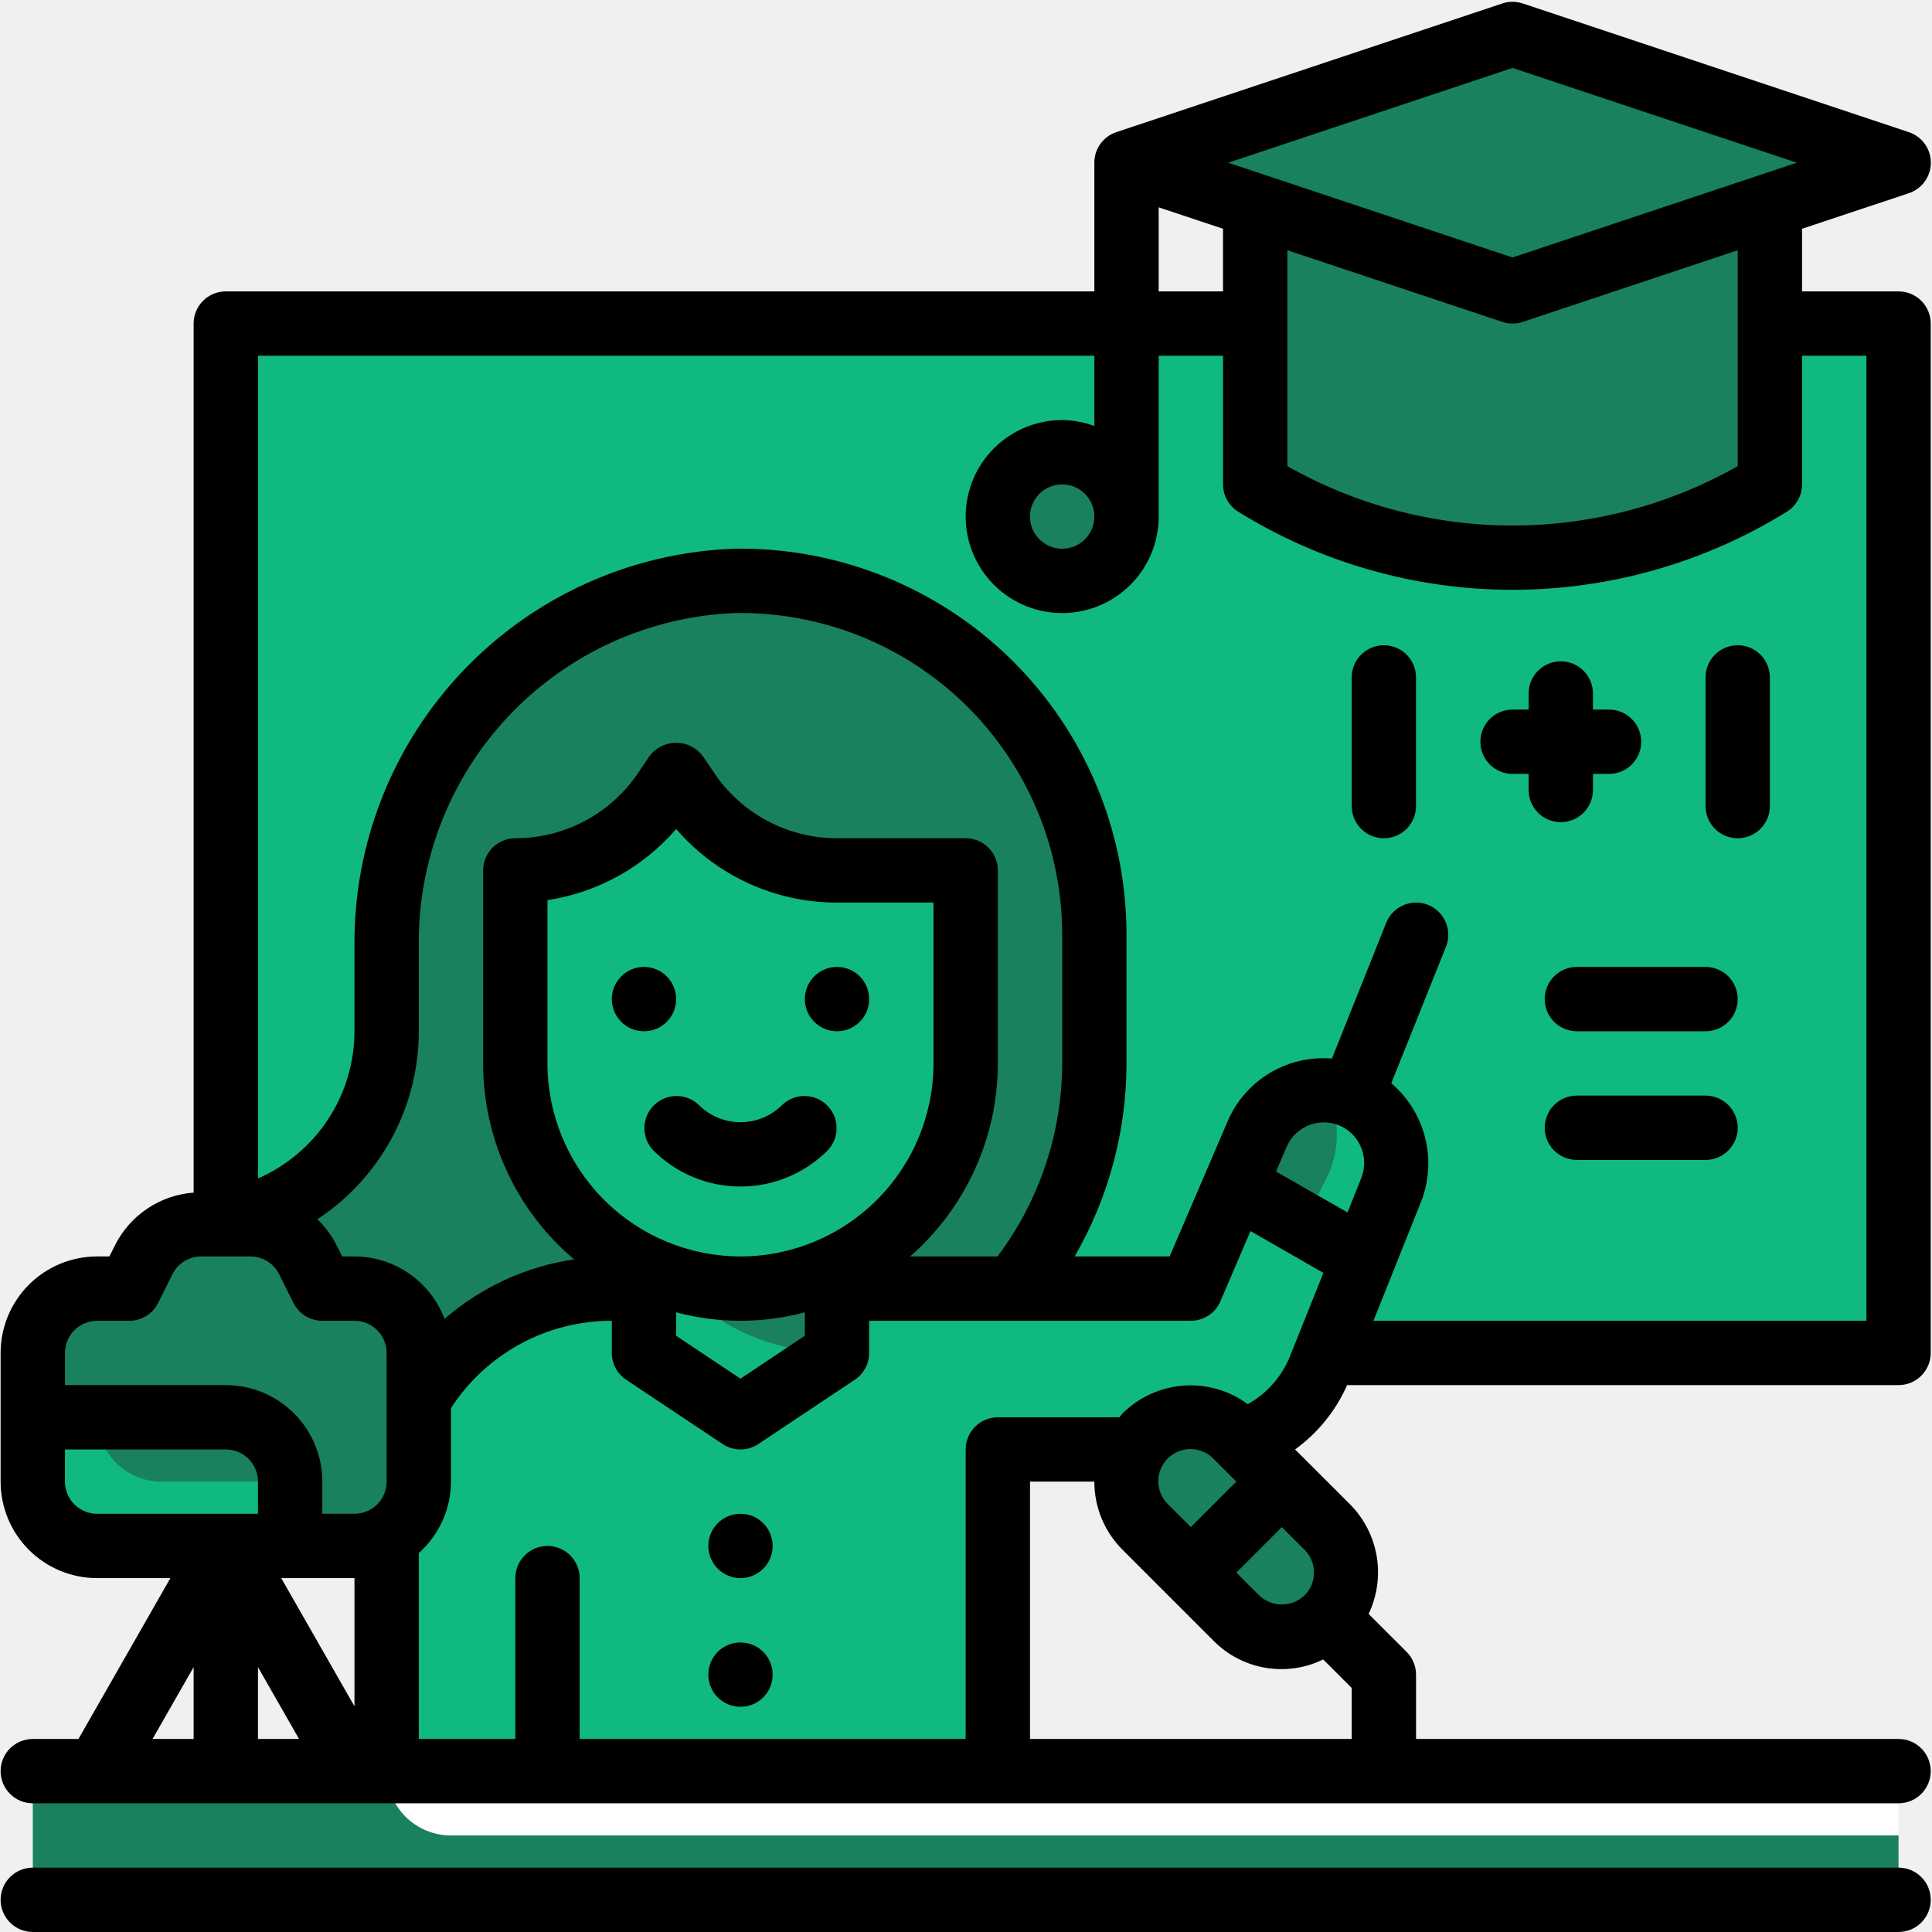
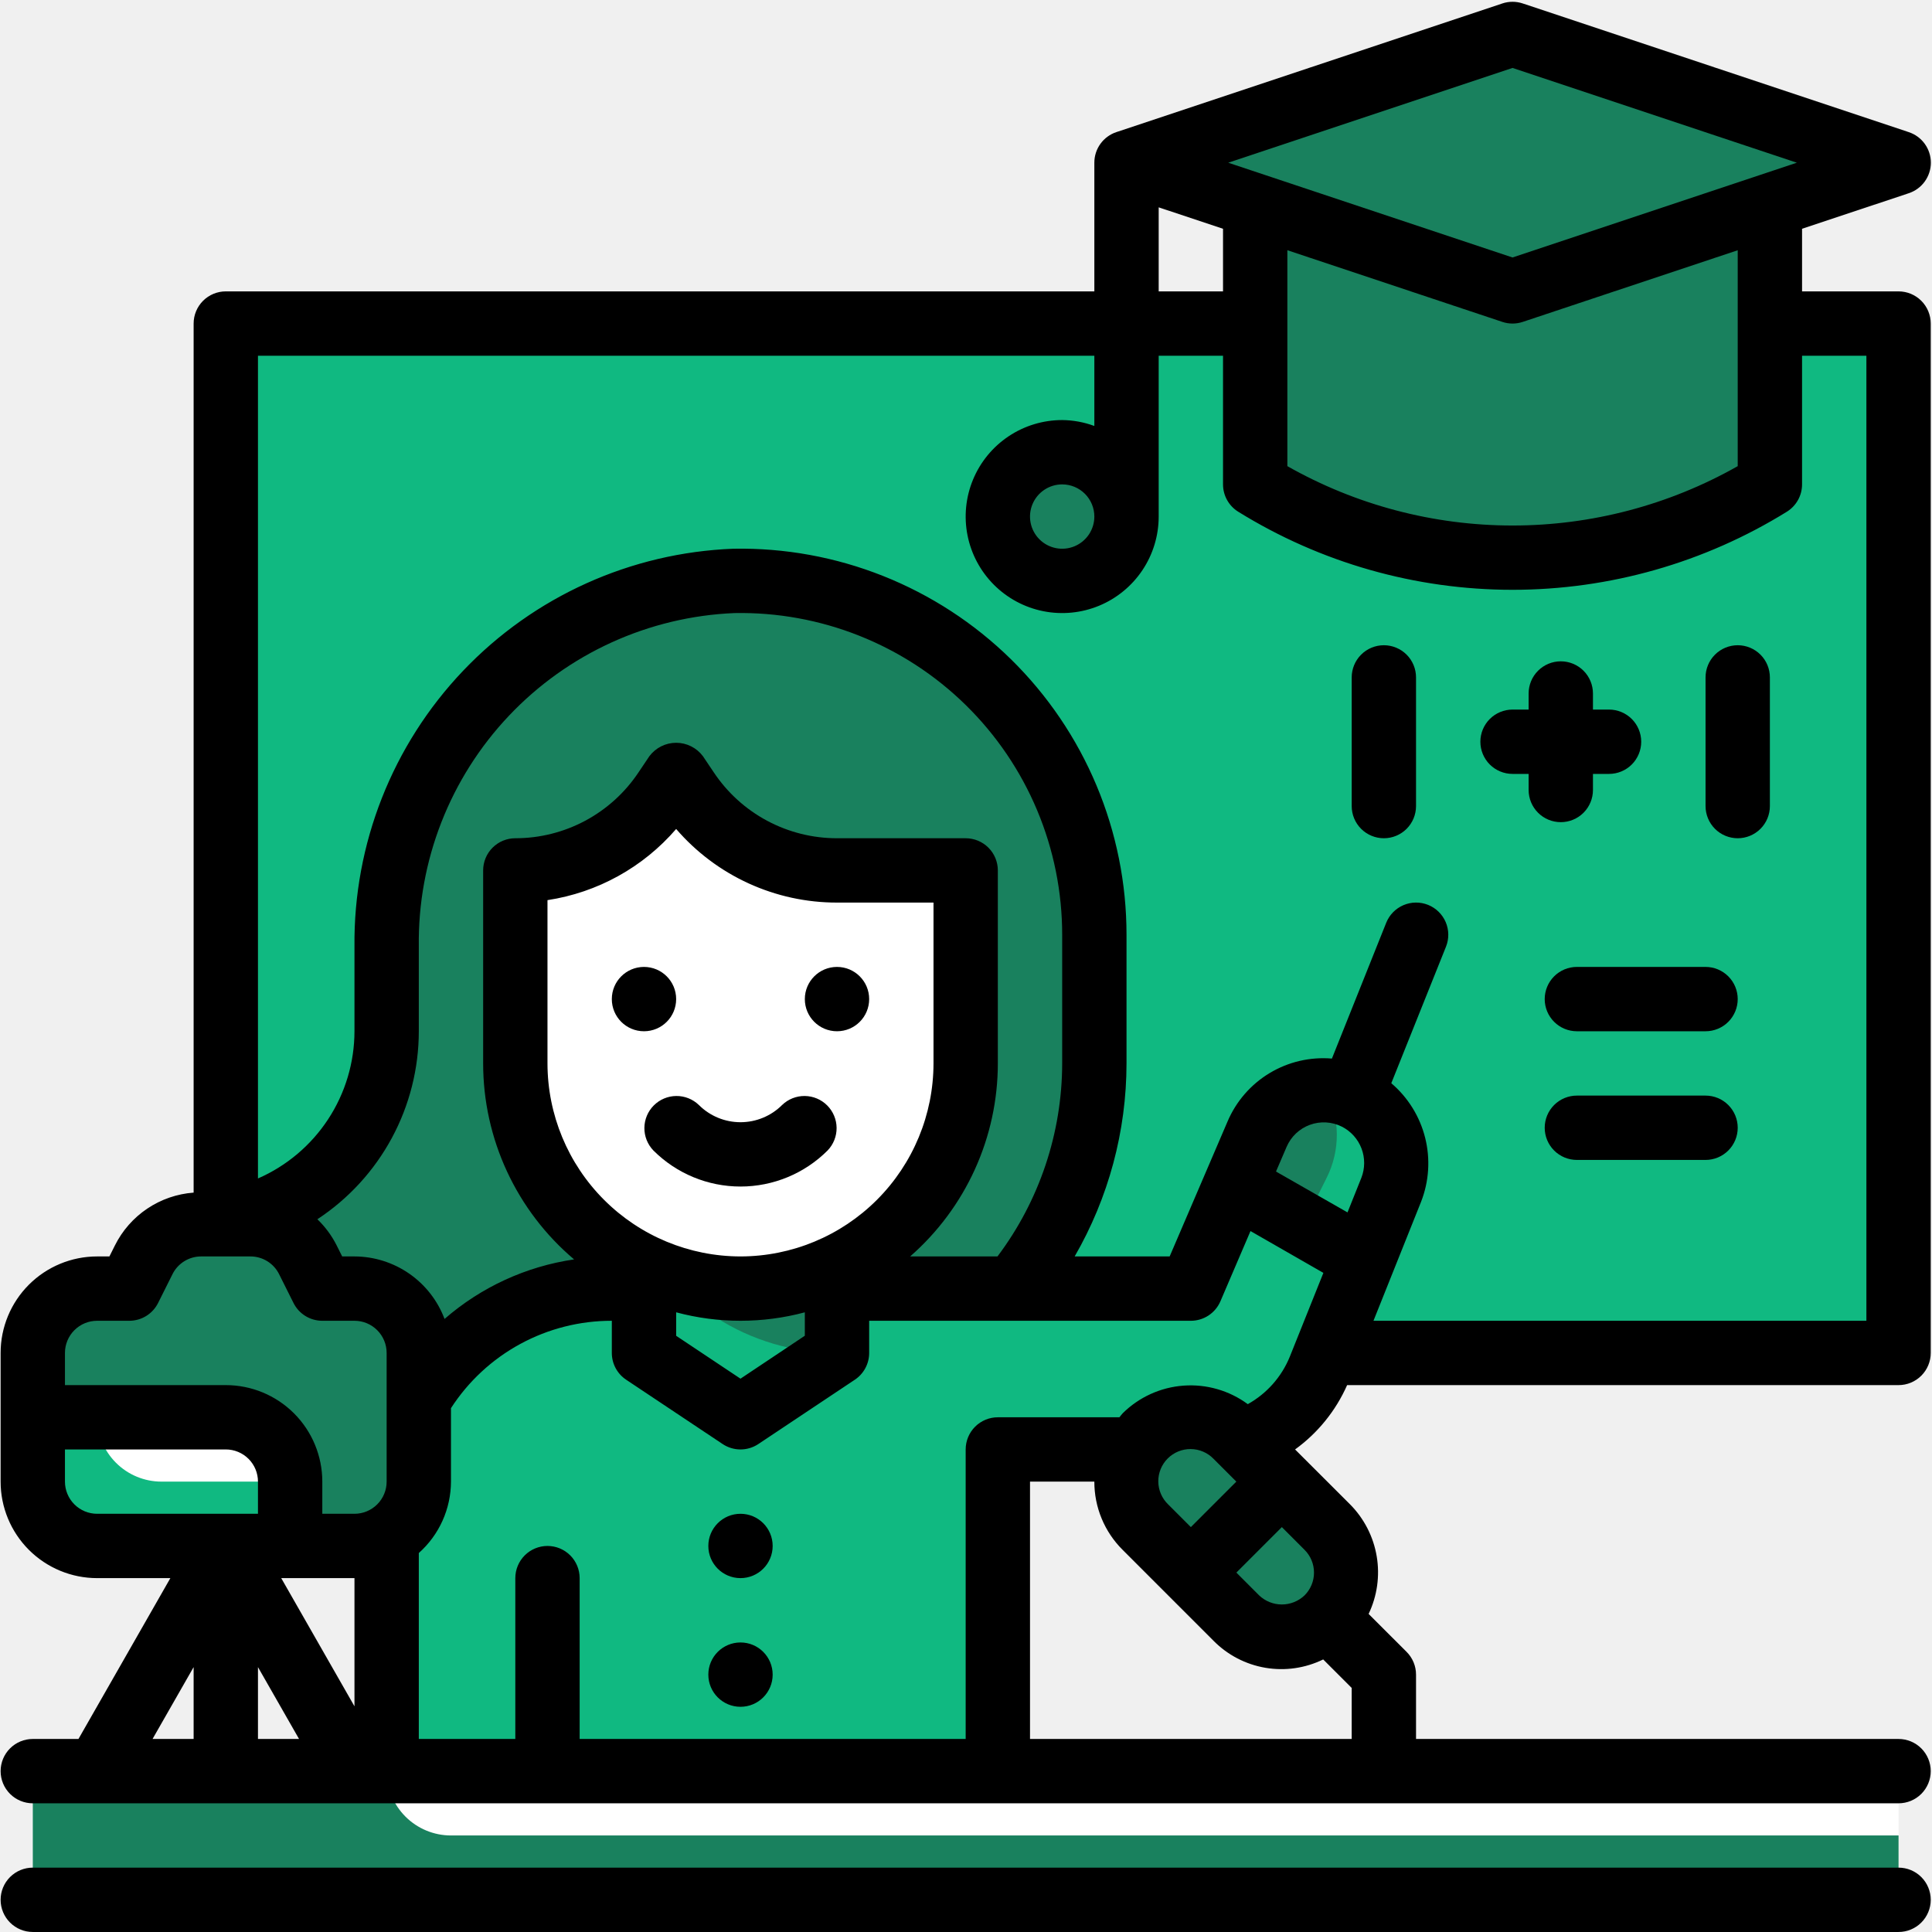
<svg xmlns="http://www.w3.org/2000/svg" width="725" height="725" viewBox="0 0 725 725" fill="none">
  <path d="M712.452 121.415H84.733V507.704H712.452V121.415Z" fill="#10B981" />
  <path d="M275.39 217.987C240.082 219.384 206.712 234.5 182.377 260.122C158.044 285.742 144.666 319.847 145.09 355.18V386.989C145.09 406.198 137.459 424.62 123.875 438.203C110.292 451.786 91.87 459.418 72.661 459.418C72.661 478.627 80.291 497.049 93.875 510.632C107.458 524.215 125.88 531.847 145.09 531.847H277.876C313.094 531.847 346.869 517.857 371.771 492.955C396.673 468.052 410.663 434.278 410.663 399.06V350.774C410.667 333.124 407.152 315.652 400.323 299.377C393.495 283.102 383.491 268.352 370.896 255.99C358.301 243.626 343.368 233.898 326.969 227.372C310.571 220.847 293.036 217.657 275.39 217.987Z" fill="#19815E" />
  <path d="M471.709 425.617L446.878 483.561H229.591C207.18 483.561 185.687 492.463 169.841 508.311C153.993 524.157 145.09 545.651 145.09 568.061V664.634H374.449V543.918H450.403C460.053 543.92 469.482 541.028 477.474 535.619C485.465 530.21 491.652 522.53 495.237 513.571L522.06 446.489C524.602 440.143 524.665 433.072 522.236 426.681C519.808 420.29 515.065 415.045 508.95 411.989C505.629 410.328 502.003 409.363 498.296 409.153C494.589 408.944 490.877 409.493 487.39 410.771C483.903 412.047 480.714 414.022 478.017 416.575C475.32 419.128 473.174 422.205 471.709 425.617Z" fill="#10B981" />
  <path d="M314.091 507.704L277.877 531.847L241.662 507.704V435.275H314.091V507.704Z" fill="#19815E" />
  <path d="M522.059 446.489C524.666 439.844 524.561 432.44 521.767 425.872C518.974 419.303 513.716 414.091 507.121 411.358C500.527 408.625 493.124 408.587 486.503 411.253C479.88 413.92 474.569 419.077 471.709 425.617L463.5 444.763L511.726 472.322L522.059 446.489Z" fill="#19815E" />
  <path d="M664.165 181.773C635.203 199.864 601.741 209.458 567.593 209.458C533.445 209.458 499.983 199.864 471.021 181.773V61.057H664.165V181.773Z" fill="#19815E" />
  <path d="M567.594 109.344L422.735 61.057L567.594 12.771L712.452 61.057L567.594 109.344Z" fill="#19815E" />
  <path d="M398.592 217.987C411.926 217.987 422.735 207.178 422.735 193.844C422.735 180.51 411.926 169.701 398.592 169.701C385.258 169.701 374.449 180.51 374.449 193.844C374.449 207.178 385.258 217.987 398.592 217.987Z" fill="#19815E" />
  <path d="M314.091 470.149V435.275H241.662V507.704L277.877 531.847L314.091 507.704C297.909 507.707 282.07 503.042 268.473 494.268C285.825 491.187 301.776 482.754 314.091 470.149Z" fill="#10B981" />
-   <path d="M277.877 483.561C255.466 483.561 233.972 474.658 218.126 458.81C202.279 442.964 193.376 421.471 193.376 399.06V326.631C204.519 326.624 215.49 323.865 225.311 318.601C235.133 313.337 243.503 305.728 249.678 296.452L253.734 290.416L257.79 296.452C263.964 305.728 272.335 313.337 282.156 318.601C291.977 323.865 302.948 326.624 314.091 326.631H362.377V399.06C362.377 421.471 353.474 442.964 337.627 458.81C321.781 474.658 300.287 483.561 277.877 483.561Z" fill="#10B981" />
-   <path d="M314.091 326.631C302.948 326.624 291.977 323.865 282.156 318.601C272.335 313.337 263.964 305.728 257.79 296.452L253.734 290.416L249.678 296.452C243.503 305.728 235.133 313.337 225.311 318.601C215.49 323.865 204.519 326.624 193.376 326.631V399.06C193.417 419.065 200.555 438.406 213.519 453.643C226.482 468.879 244.43 479.022 264.171 482.267C283.91 485.511 304.161 481.649 321.32 471.364C338.478 461.079 351.432 445.039 357.875 426.1C345.702 436.891 330.67 443.935 314.589 446.38C298.506 448.826 282.059 446.572 267.23 439.888C252.398 433.204 239.816 422.376 230.997 408.708C222.177 395.039 217.497 379.113 217.519 362.845V346.295C230.649 341.28 241.89 332.297 249.678 320.595L253.734 314.559L257.79 320.595C263.964 329.871 272.335 337.48 282.156 342.744C291.977 348.008 302.948 350.767 314.091 350.774H362.377V326.631H314.091Z" fill="#10B981" />
+   <path d="M277.877 483.561C255.466 483.561 233.972 474.658 218.126 458.81C202.279 442.964 193.376 421.471 193.376 399.06V326.631C204.519 326.624 215.49 323.865 225.311 318.601C235.133 313.337 243.503 305.728 249.678 296.452L253.734 290.416L257.79 296.452C263.964 305.728 272.335 313.337 282.156 318.601C291.977 323.865 302.948 326.624 314.091 326.631H362.377V399.06C362.377 421.471 353.474 442.964 337.627 458.81C321.781 474.658 300.287 483.561 277.877 483.561Z" fill="white" />
+   <path d="M314.091 326.631C302.948 326.624 291.977 323.865 282.156 318.601C272.335 313.337 263.964 305.728 257.79 296.452L253.734 290.416L249.678 296.452C243.503 305.728 235.133 313.337 225.311 318.601C215.49 323.865 204.519 326.624 193.376 326.631V399.06C193.417 419.065 200.555 438.406 213.519 453.643C226.482 468.879 244.43 479.022 264.171 482.267C283.91 485.511 304.161 481.649 321.32 471.364C338.478 461.079 351.432 445.039 357.875 426.1C345.702 436.891 330.67 443.935 314.589 446.38C298.506 448.826 282.059 446.572 267.23 439.888C252.398 433.204 239.816 422.376 230.997 408.708C222.177 395.039 217.497 379.113 217.519 362.845V346.295C230.649 341.28 241.89 332.297 249.678 320.595L253.734 314.559L257.79 320.595C263.964 329.871 272.335 337.48 282.156 342.744C291.977 348.008 302.948 350.767 314.091 350.774H362.377V326.631H314.091Z" fill="white" />
  <path d="M508.95 411.989C505.397 410.219 501.498 409.254 497.53 409.164C500.19 414.218 501.604 419.834 501.656 425.544C501.709 431.255 500.398 436.896 497.832 441.998L489.128 459.418L511.726 472.334L522.06 446.489C524.602 440.142 524.665 433.071 522.236 426.681C519.808 420.29 515.065 415.045 508.95 411.989Z" fill="#10B981" />
  <path d="M712.451 664.633H12.303V712.919H712.451V664.633Z" fill="white" />
  <path d="M169.233 688.776C162.83 688.776 156.689 686.233 152.161 681.705C147.633 677.177 145.09 671.036 145.09 664.633H12.303V712.919H712.451V688.776H169.233Z" fill="#19815E" />
  <path d="M133.018 483.561H120.947L115.551 472.769C113.546 468.757 110.464 465.383 106.649 463.025C102.835 460.667 98.439 459.418 93.955 459.418H75.51C71.025 459.418 66.629 460.667 62.815 463.025C59.001 465.383 55.918 468.757 53.914 472.769L48.518 483.561H36.446C30.043 483.561 23.902 486.104 19.375 490.632C14.847 495.16 12.303 501.301 12.303 507.704V555.99C12.303 562.392 14.847 568.533 19.375 573.061C23.902 577.589 30.043 580.133 36.446 580.133H133.018C139.421 580.133 145.562 577.589 150.09 573.061C154.618 568.533 157.161 562.392 157.161 555.99V507.704C157.161 501.301 154.618 495.16 150.09 490.632C145.562 486.104 139.421 483.561 133.018 483.561Z" fill="#19815E" />
-   <path d="M12.303 531.847H84.732C91.135 531.847 97.276 534.39 101.804 538.918C106.332 543.446 108.875 549.587 108.875 555.99V580.133H36.446C30.043 580.133 23.902 577.589 19.375 573.061C14.847 568.533 12.303 562.393 12.303 555.99V531.847Z" fill="#19815E" />
+   <path d="M12.303 531.847H84.732C91.135 531.847 97.276 534.39 101.804 538.918C106.332 543.446 108.875 549.587 108.875 555.99V580.133H36.446C30.043 580.133 23.902 577.589 19.375 573.061C14.847 568.533 12.303 562.393 12.303 555.99V531.847Z" fill="white" />
  <path d="M36.446 531.847H12.303V555.99C12.303 562.393 14.847 568.533 19.375 573.061C23.902 577.589 30.043 580.133 36.446 580.133H108.875V555.99H60.589C54.186 555.99 48.045 553.446 43.518 548.918C38.99 544.39 36.446 538.25 36.446 531.847Z" fill="#10B981" />
  <path d="M463.947 538.915C454.518 529.487 439.232 529.487 429.803 538.915C420.375 548.344 420.375 563.63 429.803 573.059L463.947 607.202C473.375 616.63 488.661 616.63 498.09 607.202C507.518 597.773 507.518 582.487 498.09 573.059L463.947 538.915Z" fill="#19815E" />
  <path d="M498.098 583.066C495.856 585.309 493.193 587.088 490.263 588.303C487.334 589.516 484.194 590.141 481.022 590.141C477.851 590.141 474.71 589.516 471.781 588.303C468.851 587.088 466.189 585.309 463.947 583.066L429.809 548.916C428.351 547.421 427.097 545.741 426.079 543.918C423.409 548.509 422.327 553.853 423.001 559.121C423.676 564.389 426.068 569.288 429.809 573.059L463.947 607.209C468.107 611.266 473.591 613.687 479.393 614.026C485.193 614.365 490.922 612.6 495.528 609.057C500.133 605.513 503.304 600.426 504.462 594.732C505.619 589.038 504.684 583.117 501.828 578.056C500.802 579.878 499.547 581.561 498.098 583.066Z" fill="#19815E" />
  <path d="M482.054 557.028L447.916 591.166L463.947 607.209C466.19 609.452 468.852 611.23 471.781 612.444C474.711 613.658 477.851 614.282 481.022 614.282C484.193 614.282 487.333 613.658 490.263 612.444C493.193 611.23 495.854 609.452 498.097 607.209C500.34 604.966 502.118 602.305 503.332 599.375C504.546 596.445 505.17 593.305 505.17 590.134C505.17 586.963 504.546 583.823 503.332 580.893C502.118 577.964 500.34 575.302 498.097 573.059L482.054 557.028Z" fill="#19815E" />
-   <path d="M712.451 109.344H676.237V85.852L716.266 72.513C718.682 71.719 720.784 70.183 722.275 68.124C723.766 66.065 724.568 63.587 724.568 61.045C724.568 58.503 723.766 56.026 722.275 53.966C720.784 51.907 718.682 50.371 716.266 49.577L571.408 1.291C568.932 0.466 566.255 0.466 563.779 1.291L418.92 49.577C416.512 50.38 414.418 51.921 412.935 53.982C411.453 56.043 410.658 58.519 410.664 61.057V109.344H84.733C81.531 109.344 78.461 110.615 76.197 112.879C73.933 115.143 72.661 118.214 72.661 121.415V447.539C66.441 447.998 60.448 450.066 55.269 453.541C50.09 457.017 45.904 461.779 43.122 467.361L41.058 471.489H36.447C26.842 471.489 17.631 475.305 10.839 482.096C4.047 488.888 0.232 498.098 0.232 507.704V555.99C0.232 565.594 4.047 574.806 10.839 581.597C17.631 588.388 26.842 592.204 36.447 592.204H63.933L29.445 652.562H12.303C9.102 652.562 6.031 653.833 3.768 656.098C1.504 658.361 0.232 661.432 0.232 664.633C0.232 667.835 1.504 670.906 3.768 673.169C6.031 675.433 9.102 676.705 12.303 676.705H712.451C715.653 676.705 718.724 675.433 720.987 673.169C723.251 670.906 724.523 667.835 724.523 664.633C724.523 661.432 723.251 658.361 720.987 656.098C718.724 653.833 715.653 652.562 712.451 652.562H531.379V628.419C531.378 625.217 530.106 622.148 527.842 619.884L513.585 605.64C516.804 598.904 517.861 591.339 516.614 583.979C515.368 576.619 511.877 569.824 506.62 564.524L485.99 543.918C494.52 537.738 501.259 529.407 505.522 519.775H712.451C715.653 519.775 718.724 518.503 720.987 516.239C723.251 513.976 724.523 510.905 724.523 507.704V121.415C724.523 118.214 723.251 115.143 720.987 112.879C718.724 110.615 715.653 109.344 712.451 109.344ZM483.093 93.904L563.779 120.799C566.255 121.624 568.932 121.624 571.408 120.799L652.094 93.904V174.928C626.325 189.529 597.212 197.203 567.593 197.203C537.975 197.203 508.862 189.529 483.093 174.928V93.904ZM567.593 25.495L674.281 61.057L567.593 96.62L460.905 61.057L567.593 25.495ZM434.807 77.812L458.95 85.852V109.344H434.807V77.812ZM398.592 399.06C398.546 425.192 390.028 450.607 374.316 471.489H341.542C351.87 462.458 360.15 451.324 365.826 438.832C371.501 426.34 374.442 412.78 374.449 399.06V326.631C374.449 323.43 373.177 320.359 370.913 318.095C368.65 315.831 365.579 314.559 362.377 314.559H314.091C304.938 314.564 295.924 312.307 287.854 307.988C279.783 303.668 272.906 297.42 267.833 289.801L263.777 283.765C262.61 282.203 261.094 280.935 259.351 280.063C257.606 279.19 255.683 278.735 253.734 278.735C251.784 278.735 249.861 279.19 248.117 280.063C246.374 280.935 244.858 282.203 243.69 283.765L239.634 289.801C234.562 297.42 227.685 303.668 219.614 307.988C211.544 312.307 202.53 314.564 193.376 314.559C190.175 314.559 187.104 315.831 184.84 318.095C182.577 320.359 181.305 323.43 181.305 326.631V399.06C181.307 413.061 184.362 426.893 190.256 439.594C196.149 452.294 204.74 463.558 215.431 472.6C197.421 475.239 180.549 482.994 166.819 494.944C164.23 488.067 159.61 482.14 153.573 477.951C147.536 473.761 140.367 471.507 133.019 471.489H128.407L126.343 467.361C124.501 463.699 122.052 460.377 119.1 457.534C130.789 449.845 140.385 439.374 147.029 427.061C153.672 414.748 157.153 400.979 157.162 386.988V355.18C156.738 323.011 168.873 291.945 190.991 268.58C213.108 245.217 243.463 231.397 275.607 230.059C291.65 229.757 307.592 232.657 322.5 238.587C337.409 244.519 350.986 253.363 362.437 264.603C373.888 275.842 382.984 289.251 389.191 304.048C395.399 318.844 398.594 334.728 398.592 350.774V399.06ZM277.877 471.489C258.673 471.47 240.262 463.832 226.683 450.254C213.103 436.675 205.467 418.263 205.448 399.06V337.785C224.215 334.935 241.342 325.464 253.734 311.083C261.213 319.76 270.478 326.719 280.895 331.486C291.312 336.253 302.636 338.714 314.091 338.702H350.306V399.06C350.287 418.263 342.65 436.675 329.071 450.254C315.492 463.832 297.08 471.47 277.877 471.489ZM253.734 492.457C269.551 496.691 286.203 496.691 302.02 492.457V501.245L277.877 517.361L253.734 501.27V492.457ZM96.804 625.594L112.219 652.562H96.804V625.594ZM133.019 640.309L105.532 592.204H133.019V640.309ZM36.447 495.632H48.518C50.761 495.633 52.96 495.009 54.869 493.83C56.777 492.65 58.319 490.963 59.322 488.957L64.718 478.165C65.713 476.155 67.252 474.464 69.159 473.283C71.067 472.104 73.267 471.482 75.51 471.489H93.955C96.198 471.482 98.399 472.104 100.306 473.283C102.213 474.464 103.752 476.155 104.747 478.165L110.143 488.957C111.146 490.963 112.688 492.65 114.596 493.83C116.505 495.009 118.704 495.633 120.947 495.632H133.019C136.22 495.632 139.291 496.903 141.554 499.168C143.818 501.431 145.09 504.502 145.09 507.704V555.99C145.09 559.191 143.818 562.262 141.554 564.525C139.291 566.789 136.22 568.061 133.019 568.061H120.947V555.99C120.947 546.384 117.131 537.174 110.34 530.382C103.548 523.591 94.337 519.775 84.733 519.775H24.375V507.704C24.375 504.502 25.647 501.431 27.911 499.168C30.174 496.903 33.245 495.632 36.447 495.632ZM24.375 555.99V543.918H84.733C87.934 543.918 91.005 545.189 93.269 547.454C95.532 549.717 96.804 552.788 96.804 555.99V568.061H36.447C33.245 568.061 30.174 566.789 27.911 564.525C25.647 562.262 24.375 559.191 24.375 555.99ZM72.661 625.594V652.562H57.246L72.661 625.594ZM455.413 615.744C460.676 621.065 467.475 624.599 474.854 625.851C482.232 627.103 489.818 626.008 496.54 622.721L507.236 633.416V652.562H386.521V555.99H410.664C410.65 560.747 411.581 565.46 413.403 569.855C415.224 574.25 417.899 578.24 421.274 581.593L455.413 615.744ZM489.551 581.593C490.674 582.715 491.563 584.045 492.172 585.511C492.779 586.976 493.091 588.548 493.091 590.134C493.091 591.72 492.779 593.291 492.172 594.756C491.563 596.222 490.674 597.553 489.551 598.675C487.254 600.868 484.2 602.092 481.022 602.092C477.845 602.092 474.791 600.868 472.494 598.675L463.959 590.128L481.028 573.059L489.551 581.593ZM463.947 555.99L446.878 573.059L438.344 564.524C437.191 563.41 436.271 562.079 435.638 560.606C435.006 559.133 434.673 557.549 434.659 555.946C434.645 554.343 434.95 552.753 435.557 551.27C436.165 549.786 437.06 548.439 438.194 547.305C439.327 546.172 440.676 545.275 442.158 544.669C443.642 544.062 445.232 543.756 446.835 543.77C448.438 543.784 450.022 544.117 451.494 544.75C452.967 545.382 454.3 546.302 455.413 547.455L463.947 555.99ZM484.022 509.08C480.951 516.651 475.384 522.946 468.245 526.921C461.29 521.802 452.734 519.336 444.122 519.97C435.509 520.602 427.406 524.292 421.274 530.374C420.816 530.833 420.49 531.376 420.067 531.847H374.449C371.248 531.847 368.177 533.118 365.913 535.382C363.65 537.646 362.377 540.717 362.377 543.918V652.562H217.519V592.204C217.519 589.003 216.247 585.932 213.984 583.669C211.72 581.404 208.649 580.133 205.448 580.133C202.246 580.133 199.175 581.404 196.912 583.669C194.649 585.932 193.376 589.003 193.376 592.204V652.562H157.162V582.789C160.944 579.421 163.974 575.293 166.054 570.676C168.133 566.059 169.217 561.054 169.233 555.99V528.418C175.749 518.341 184.688 510.06 195.233 504.332C205.777 498.604 217.59 495.613 229.591 495.632V507.704C229.591 509.691 230.081 511.646 231.018 513.399C231.954 515.151 233.31 516.644 234.963 517.747L271.177 541.89C273.161 543.213 275.493 543.919 277.877 543.919C280.261 543.919 282.593 543.213 284.577 541.89L320.791 517.747C322.444 516.644 323.799 515.151 324.736 513.399C325.673 511.646 326.163 509.691 326.163 507.704V495.632H446.878C449.24 495.632 451.55 494.938 453.522 493.638C455.494 492.338 457.041 490.487 457.972 488.317L469.259 461.965L496.613 477.658L484.022 509.08ZM503.542 422.781C506.934 424.5 509.562 427.421 510.915 430.975C512.268 434.529 512.247 438.459 510.857 441.998L505.666 454.963L478.831 439.632L482.803 430.386C483.617 428.483 484.81 426.768 486.311 425.343C487.811 423.92 489.588 422.818 491.531 422.106C493.473 421.394 495.541 421.086 497.606 421.202C499.672 421.317 501.691 421.855 503.542 422.781ZM700.38 495.632H515.408L533.274 450.968C536.266 443.311 536.799 434.911 534.795 426.939C532.792 418.966 528.352 411.816 522.096 406.484L542.617 355.265C543.809 352.29 543.769 348.964 542.507 346.019C541.247 343.074 538.868 340.75 535.893 339.559C532.919 338.368 529.593 338.408 526.648 339.668C523.704 340.93 521.38 343.309 520.188 346.283L499.812 397.237C491.625 396.552 483.432 398.466 476.398 402.71C469.364 406.955 463.849 413.31 460.64 420.873L438.923 471.489H403.276C416.002 449.469 422.712 424.491 422.735 399.06V350.774C422.739 331.521 418.904 312.46 411.455 294.707C404.007 276.953 393.095 260.863 379.356 247.375C365.616 233.888 349.327 223.275 331.438 216.156C313.551 209.037 294.422 205.556 275.173 205.916C236.712 207.399 200.345 223.823 173.8 251.696C147.256 279.568 132.625 316.692 133.019 355.18V386.988C133.003 398.718 129.57 410.191 123.138 420.002C116.706 429.812 107.555 437.536 96.804 442.228V133.487H410.664V159.851C406.797 158.42 402.713 157.669 398.592 157.63C391.43 157.63 384.427 159.753 378.472 163.733C372.516 167.712 367.875 173.369 365.135 179.985C362.393 186.603 361.676 193.884 363.073 200.91C364.471 207.934 367.92 214.386 372.985 219.452C378.049 224.517 384.502 227.966 391.527 229.362C398.552 230.76 405.834 230.043 412.45 227.302C419.068 224.561 424.724 219.919 428.703 213.964C432.683 208.008 434.807 201.006 434.807 193.844V133.487H458.95V181.773C458.95 183.82 459.47 185.834 460.463 187.625C461.456 189.415 462.887 190.924 464.623 192.009C495.549 211.176 531.21 221.331 567.593 221.331C603.977 221.331 639.637 211.176 670.563 192.009C672.299 190.924 673.731 189.415 674.723 187.625C675.717 185.834 676.237 183.82 676.237 181.773V133.487H700.38V495.632ZM410.664 193.844C410.664 196.232 409.956 198.565 408.63 200.551C407.303 202.536 405.417 204.083 403.212 204.997C401.006 205.911 398.579 206.15 396.237 205.684C393.895 205.218 391.744 204.068 390.056 202.38C388.367 200.691 387.218 198.541 386.752 196.199C386.286 193.857 386.525 191.43 387.439 189.224C388.353 187.019 389.901 185.133 391.885 183.807C393.871 182.48 396.204 181.773 398.592 181.773C401.793 181.773 404.864 183.044 407.128 185.308C409.391 187.572 410.664 190.643 410.664 193.844Z" fill="black" />
+   <path d="M712.451 109.344H676.237V85.852L716.266 72.513C718.682 71.719 720.784 70.183 722.275 68.124C723.766 66.065 724.568 63.587 724.568 61.045C724.568 58.503 723.766 56.026 722.275 53.966C720.784 51.907 718.682 50.371 716.266 49.577L571.408 1.291C568.932 0.466 566.255 0.466 563.779 1.291L418.92 49.577C416.512 50.38 414.418 51.921 412.935 53.982C411.453 56.043 410.658 58.519 410.664 61.057V109.344H84.733C81.531 109.344 78.461 110.615 76.197 112.879C73.933 115.143 72.661 118.214 72.661 121.415V447.539C66.441 447.998 60.448 450.066 55.269 453.541C50.09 457.017 45.904 461.779 43.122 467.361L41.058 471.489H36.447C26.842 471.489 17.631 475.305 10.839 482.096C4.047 488.888 0.232 498.098 0.232 507.704V555.99C0.232 565.594 4.047 574.806 10.839 581.597C17.631 588.388 26.842 592.204 36.447 592.204H63.933L29.445 652.562H12.303C9.102 652.562 6.031 653.833 3.768 656.098C1.504 658.361 0.232 661.432 0.232 664.633C0.232 667.835 1.504 670.906 3.768 673.169C6.031 675.433 9.102 676.705 12.303 676.705H712.451C715.653 676.705 718.724 675.433 720.987 673.169C723.251 670.906 724.523 667.835 724.523 664.633C724.523 661.432 723.251 658.361 720.987 656.098C718.724 653.833 715.653 652.562 712.451 652.562H531.379V628.419C531.378 625.217 530.106 622.148 527.842 619.884L513.585 605.64C516.804 598.904 517.861 591.339 516.614 583.979C515.368 576.619 511.877 569.824 506.62 564.524L485.99 543.918C494.52 537.738 501.259 529.407 505.522 519.775H712.451C715.653 519.775 718.724 518.503 720.987 516.239C723.251 513.976 724.523 510.905 724.523 507.704V121.415C724.523 118.214 723.251 115.143 720.987 112.879C718.724 110.615 715.653 109.344 712.451 109.344ZM483.093 93.904L563.779 120.799C566.255 121.624 568.932 121.624 571.408 120.799L652.094 93.904V174.928C626.325 189.529 597.212 197.203 567.593 197.203C537.975 197.203 508.862 189.529 483.093 174.928V93.904ZM567.593 25.495L674.281 61.057L567.593 96.62L460.905 61.057L567.593 25.495ZM434.807 77.812L458.95 85.852V109.344H434.807V77.812ZM398.592 399.06C398.546 425.192 390.028 450.607 374.316 471.489H341.542C351.87 462.458 360.15 451.324 365.826 438.832C371.501 426.34 374.442 412.78 374.449 399.06V326.631C374.449 323.43 373.177 320.359 370.913 318.095C368.65 315.831 365.579 314.559 362.377 314.559H314.091C304.938 314.564 295.924 312.307 287.854 307.988C279.783 303.668 272.906 297.42 267.833 289.801L263.777 283.765C262.61 282.203 261.094 280.935 259.351 280.063C257.606 279.19 255.683 278.735 253.734 278.735C251.784 278.735 249.861 279.19 248.117 280.063C246.374 280.935 244.858 282.203 243.69 283.765L239.634 289.801C234.562 297.42 227.685 303.668 219.614 307.988C211.544 312.307 202.53 314.564 193.376 314.559C190.175 314.559 187.104 315.831 184.84 318.095C182.577 320.359 181.305 323.43 181.305 326.631V399.06C181.307 413.061 184.362 426.893 190.256 439.594C196.149 452.294 204.74 463.558 215.431 472.6C197.421 475.238 180.549 482.994 166.819 494.944C164.23 488.067 159.61 482.14 153.573 477.951C147.536 473.761 140.367 471.507 133.019 471.489H128.407L126.343 467.361C124.501 463.699 122.052 460.377 119.1 457.534C130.789 449.845 140.385 439.374 147.029 427.061C153.672 414.748 157.153 400.979 157.162 386.988V355.18C156.738 323.011 168.873 291.945 190.991 268.58C213.108 245.217 243.463 231.397 275.607 230.059C291.65 229.757 307.592 232.657 322.5 238.587C337.409 244.519 350.986 253.363 362.437 264.603C373.888 275.842 382.984 289.251 389.191 304.048C395.399 318.844 398.594 334.728 398.592 350.774V399.06ZM277.877 471.489C258.673 471.47 240.262 463.832 226.683 450.254C213.104 436.675 205.467 418.263 205.448 399.06V337.785C224.215 334.935 241.342 325.464 253.734 311.083C261.213 319.76 270.478 326.719 280.895 331.486C291.312 336.253 302.636 338.715 314.091 338.702H350.306V399.06C350.287 418.263 342.65 436.675 329.071 450.254C315.492 463.832 297.08 471.47 277.877 471.489ZM253.734 492.457C269.551 496.691 286.203 496.691 302.02 492.457V501.245L277.877 517.361L253.734 501.27V492.457ZM96.804 625.594L112.219 652.562H96.804V625.594ZM133.019 640.309L105.532 592.204H133.019V640.309ZM36.447 495.632H48.518C50.761 495.633 52.96 495.009 54.869 493.83C56.777 492.65 58.319 490.963 59.322 488.957L64.718 478.165C65.713 476.155 67.252 474.464 69.159 473.283C71.067 472.104 73.267 471.482 75.51 471.489H93.955C96.198 471.482 98.399 472.104 100.306 473.283C102.213 474.464 103.752 476.155 104.747 478.165L110.143 488.957C111.146 490.963 112.688 492.65 114.596 493.83C116.505 495.009 118.704 495.633 120.947 495.632H133.019C136.22 495.632 139.291 496.903 141.554 499.168C143.818 501.431 145.09 504.502 145.09 507.704V555.99C145.09 559.191 143.818 562.262 141.554 564.525C139.291 566.789 136.22 568.061 133.019 568.061H120.947V555.99C120.947 546.384 117.131 537.174 110.34 530.382C103.548 523.591 94.337 519.775 84.733 519.775H24.375V507.704C24.375 504.502 25.647 501.431 27.911 499.168C30.174 496.903 33.245 495.632 36.447 495.632ZM24.375 555.99V543.918H84.733C87.934 543.918 91.005 545.189 93.269 547.454C95.532 549.717 96.804 552.788 96.804 555.99V568.061H36.447C33.245 568.061 30.174 566.789 27.911 564.525C25.647 562.262 24.375 559.191 24.375 555.99ZM72.661 625.594V652.562H57.246L72.661 625.594ZM455.413 615.744C460.676 621.065 467.475 624.599 474.854 625.851C482.232 627.103 489.818 626.008 496.54 622.721L507.236 633.416V652.562H386.521V555.99H410.664C410.65 560.747 411.581 565.46 413.403 569.855C415.224 574.25 417.899 578.24 421.274 581.593L455.413 615.744ZM489.551 581.593C490.674 582.715 491.563 584.045 492.172 585.511C492.779 586.976 493.091 588.548 493.091 590.134C493.091 591.72 492.779 593.291 492.172 594.756C491.563 596.222 490.674 597.553 489.551 598.675C487.254 600.868 484.2 602.092 481.022 602.092C477.845 602.092 474.791 600.868 472.494 598.675L463.959 590.128L481.028 573.059L489.551 581.593ZM463.947 555.99L446.878 573.059L438.344 564.524C437.191 563.41 436.271 562.079 435.638 560.606C435.006 559.133 434.673 557.549 434.659 555.946C434.645 554.343 434.95 552.753 435.557 551.27C436.165 549.786 437.06 548.439 438.194 547.306C439.327 546.172 440.676 545.275 442.158 544.669C443.642 544.062 445.232 543.756 446.835 543.77C448.438 543.784 450.022 544.117 451.494 544.75C452.967 545.382 454.3 546.302 455.413 547.455L463.947 555.99ZM484.022 509.08C480.951 516.651 475.384 522.946 468.245 526.921C461.29 521.802 452.734 519.336 444.122 519.97C435.509 520.602 427.406 524.292 421.274 530.374C420.816 530.833 420.49 531.376 420.067 531.847H374.449C371.248 531.847 368.177 533.118 365.913 535.382C363.65 537.646 362.377 540.717 362.377 543.918V652.562H217.519V592.204C217.519 589.003 216.247 585.932 213.984 583.668C211.72 581.404 208.649 580.133 205.448 580.133C202.246 580.133 199.175 581.404 196.912 583.668C194.649 585.932 193.376 589.003 193.376 592.204V652.562H157.162V582.788C160.944 579.421 163.974 575.293 166.054 570.676C168.133 566.059 169.217 561.054 169.233 555.99V528.418C175.749 518.341 184.688 510.06 195.233 504.332C205.777 498.604 217.59 495.613 229.591 495.632V507.704C229.591 509.691 230.081 511.646 231.018 513.399C231.954 515.151 233.31 516.644 234.963 517.747L271.177 541.89C273.16 543.213 275.493 543.919 277.877 543.919C280.261 543.919 282.593 543.213 284.577 541.89L320.791 517.747C322.444 516.644 323.799 515.151 324.736 513.399C325.673 511.646 326.163 509.691 326.163 507.704V495.632H446.878C449.24 495.632 451.55 494.938 453.522 493.638C455.494 492.338 457.041 490.487 457.972 488.317L469.259 461.965L496.613 477.658L484.022 509.08ZM503.542 422.781C506.934 424.5 509.562 427.421 510.915 430.975C512.268 434.529 512.247 438.459 510.857 441.998L505.666 454.963L478.831 439.632L482.803 430.386C483.617 428.483 484.81 426.768 486.311 425.343C487.811 423.92 489.588 422.818 491.531 422.106C493.473 421.393 495.541 421.086 497.606 421.202C499.672 421.317 501.691 421.855 503.542 422.781ZM700.38 495.632H515.408L533.274 450.967C536.266 443.311 536.799 434.911 534.795 426.939C532.792 418.966 528.352 411.816 522.096 406.484L542.617 355.265C543.809 352.29 543.769 348.964 542.507 346.019C541.247 343.074 538.868 340.75 535.893 339.559C532.919 338.368 529.593 338.408 526.648 339.668C523.704 340.93 521.38 343.309 520.188 346.283L499.812 397.237C491.625 396.552 483.432 398.466 476.398 402.71C469.364 406.955 463.849 413.31 460.64 420.873L438.923 471.489H403.276C416.002 449.469 422.712 424.491 422.735 399.06V350.774C422.739 331.521 418.904 312.46 411.455 294.707C404.007 276.953 393.095 260.863 379.356 247.375C365.616 233.888 349.327 223.275 331.438 216.156C313.551 209.037 294.422 205.556 275.173 205.916C236.712 207.399 200.345 223.823 173.8 251.696C147.256 279.568 132.625 316.692 133.019 355.18V386.988C133.003 398.718 129.57 410.191 123.138 420.002C116.706 429.812 107.555 437.536 96.804 442.228V133.487H410.664V159.851C406.797 158.42 402.713 157.669 398.592 157.63C391.43 157.63 384.427 159.753 378.472 163.733C372.516 167.712 367.875 173.368 365.135 179.985C362.393 186.603 361.676 193.884 363.073 200.91C364.471 207.934 367.919 214.386 372.985 219.452C378.049 224.517 384.502 227.966 391.527 229.362C398.552 230.76 405.834 230.043 412.45 227.302C419.068 224.561 424.724 219.919 428.703 213.964C432.683 208.008 434.807 201.006 434.807 193.844V133.487H458.95V181.773C458.95 183.82 459.47 185.834 460.463 187.625C461.456 189.415 462.887 190.924 464.623 192.009C495.549 211.176 531.21 221.331 567.593 221.331C603.977 221.331 639.637 211.176 670.563 192.009C672.299 190.924 673.731 189.415 674.723 187.625C675.717 185.834 676.237 183.82 676.237 181.773V133.487H700.38V495.632ZM410.664 193.844C410.664 196.232 409.956 198.565 408.63 200.551C407.303 202.536 405.417 204.083 403.212 204.997C401.006 205.911 398.579 206.15 396.237 205.684C393.895 205.218 391.744 204.068 390.056 202.38C388.367 200.691 387.218 198.541 386.752 196.199C386.286 193.857 386.525 191.43 387.439 189.224C388.353 187.019 389.901 185.133 391.885 183.807C393.871 182.48 396.204 181.773 398.592 181.773C401.793 181.773 404.864 183.044 407.128 185.308C409.391 187.572 410.664 190.643 410.664 193.844Z" fill="black" />
  <path d="M314.092 386.988C320.759 386.988 326.163 381.584 326.163 374.917C326.163 368.25 320.759 362.845 314.092 362.845C307.424 362.845 302.02 368.25 302.02 374.917C302.02 381.584 307.424 386.988 314.092 386.988Z" fill="black" />
  <path d="M241.662 386.988C248.329 386.988 253.733 381.584 253.733 374.917C253.733 368.25 248.329 362.845 241.662 362.845C234.995 362.845 229.59 368.25 229.59 374.917C229.59 381.584 234.995 386.988 241.662 386.988Z" fill="black" />
  <path d="M293.486 414.668C289.341 418.801 283.729 421.122 277.877 421.122C272.025 421.122 266.412 418.801 262.269 414.668C259.992 412.469 256.943 411.252 253.777 411.28C250.612 411.308 247.585 412.578 245.347 414.816C243.109 417.054 241.839 420.081 241.811 423.247C241.783 426.412 243 429.461 245.199 431.738C253.87 440.397 265.623 445.259 277.877 445.259C290.131 445.259 301.884 440.397 310.555 431.738C312.753 429.461 313.97 426.412 313.943 423.247C313.915 420.081 312.645 417.054 310.407 414.816C308.169 412.578 305.142 411.308 301.977 411.28C298.812 411.252 295.762 412.469 293.486 414.668Z" fill="black" />
  <path d="M277.877 592.204C284.544 592.204 289.949 586.8 289.949 580.133C289.949 573.466 284.544 568.061 277.877 568.061C271.21 568.061 265.806 573.466 265.806 580.133C265.806 586.8 271.21 592.204 277.877 592.204Z" fill="black" />
  <path d="M277.877 640.49C284.544 640.49 289.949 635.086 289.949 628.419C289.949 621.752 284.544 616.347 277.877 616.347C271.21 616.347 265.806 621.752 265.806 628.419C265.806 635.086 271.21 640.49 277.877 640.49Z" fill="black" />
  <path d="M519.307 242.13C516.106 242.13 513.035 243.403 510.772 245.666C508.508 247.929 507.236 251 507.236 254.202V302.488C507.236 305.689 508.508 308.76 510.772 311.024C513.035 313.287 516.106 314.559 519.307 314.559C522.509 314.559 525.58 313.287 527.843 311.024C530.107 308.76 531.379 305.689 531.379 302.488V254.202C531.379 251 530.107 247.929 527.843 245.666C525.58 243.403 522.509 242.13 519.307 242.13Z" fill="black" />
  <path d="M597.772 296.452V290.416H603.808C607.009 290.416 610.08 289.144 612.343 286.881C614.607 284.617 615.879 281.546 615.879 278.345C615.879 275.143 614.607 272.072 612.343 269.809C610.08 267.546 607.009 266.273 603.808 266.273H597.772V260.238C597.772 257.036 596.499 253.965 594.236 251.702C591.973 249.438 588.902 248.166 585.7 248.166C582.499 248.166 579.428 249.438 577.165 251.702C574.901 253.965 573.629 257.036 573.629 260.238V266.273H567.593C564.392 266.273 561.321 267.546 559.057 269.809C556.794 272.072 555.521 275.143 555.521 278.345C555.521 281.546 556.794 284.617 559.057 286.881C561.321 289.144 564.392 290.416 567.593 290.416H573.629V296.452C573.629 299.653 574.901 302.724 577.165 304.988C579.428 307.251 582.499 308.524 585.7 308.524C588.902 308.524 591.973 307.251 594.236 304.988C596.499 302.724 597.772 299.653 597.772 296.452Z" fill="black" />
  <path d="M652.094 242.13C648.893 242.13 645.822 243.403 643.558 245.666C641.295 247.929 640.022 251 640.022 254.202V302.488C640.022 305.689 641.295 308.76 643.558 311.024C645.822 313.287 648.893 314.559 652.094 314.559C655.295 314.559 658.366 313.287 660.63 311.024C662.893 308.76 664.165 305.689 664.165 302.488V254.202C664.165 251 662.893 247.929 660.63 245.666C658.366 243.403 655.295 242.13 652.094 242.13Z" fill="black" />
  <path d="M712.451 700.848H12.303C9.102 700.848 6.031 702.12 3.768 704.384C1.504 706.647 0.232 709.718 0.232 712.92C0.232 716.121 1.504 719.192 3.768 721.455C6.031 723.719 9.102 724.991 12.303 724.991H712.451C715.653 724.991 718.724 723.719 720.987 721.455C723.251 719.192 724.523 716.121 724.523 712.92C724.523 709.718 723.251 706.647 720.987 704.384C718.724 702.12 715.653 700.848 712.451 700.848Z" fill="black" />
  <path d="M640.022 362.845H591.736C588.535 362.845 585.464 364.118 583.2 366.381C580.937 368.645 579.665 371.716 579.665 374.917C579.665 378.118 580.937 381.189 583.2 383.453C585.464 385.716 588.535 386.988 591.736 386.988H640.022C643.224 386.988 646.295 385.716 648.558 383.453C650.821 381.189 652.094 378.118 652.094 374.917C652.094 371.716 650.821 368.645 648.558 366.381C646.295 364.118 643.224 362.845 640.022 362.845Z" fill="black" />
  <path d="M640.022 411.132H591.736C588.535 411.132 585.464 412.404 583.2 414.667C580.937 416.931 579.665 420.002 579.665 423.203C579.665 426.404 580.937 429.475 583.2 431.739C585.464 434.002 588.535 435.275 591.736 435.275H640.022C643.224 435.275 646.295 434.002 648.558 431.739C650.821 429.475 652.094 426.404 652.094 423.203C652.094 420.002 650.821 416.931 648.558 414.667C646.295 412.404 643.224 411.132 640.022 411.132Z" fill="black" />
</svg>
